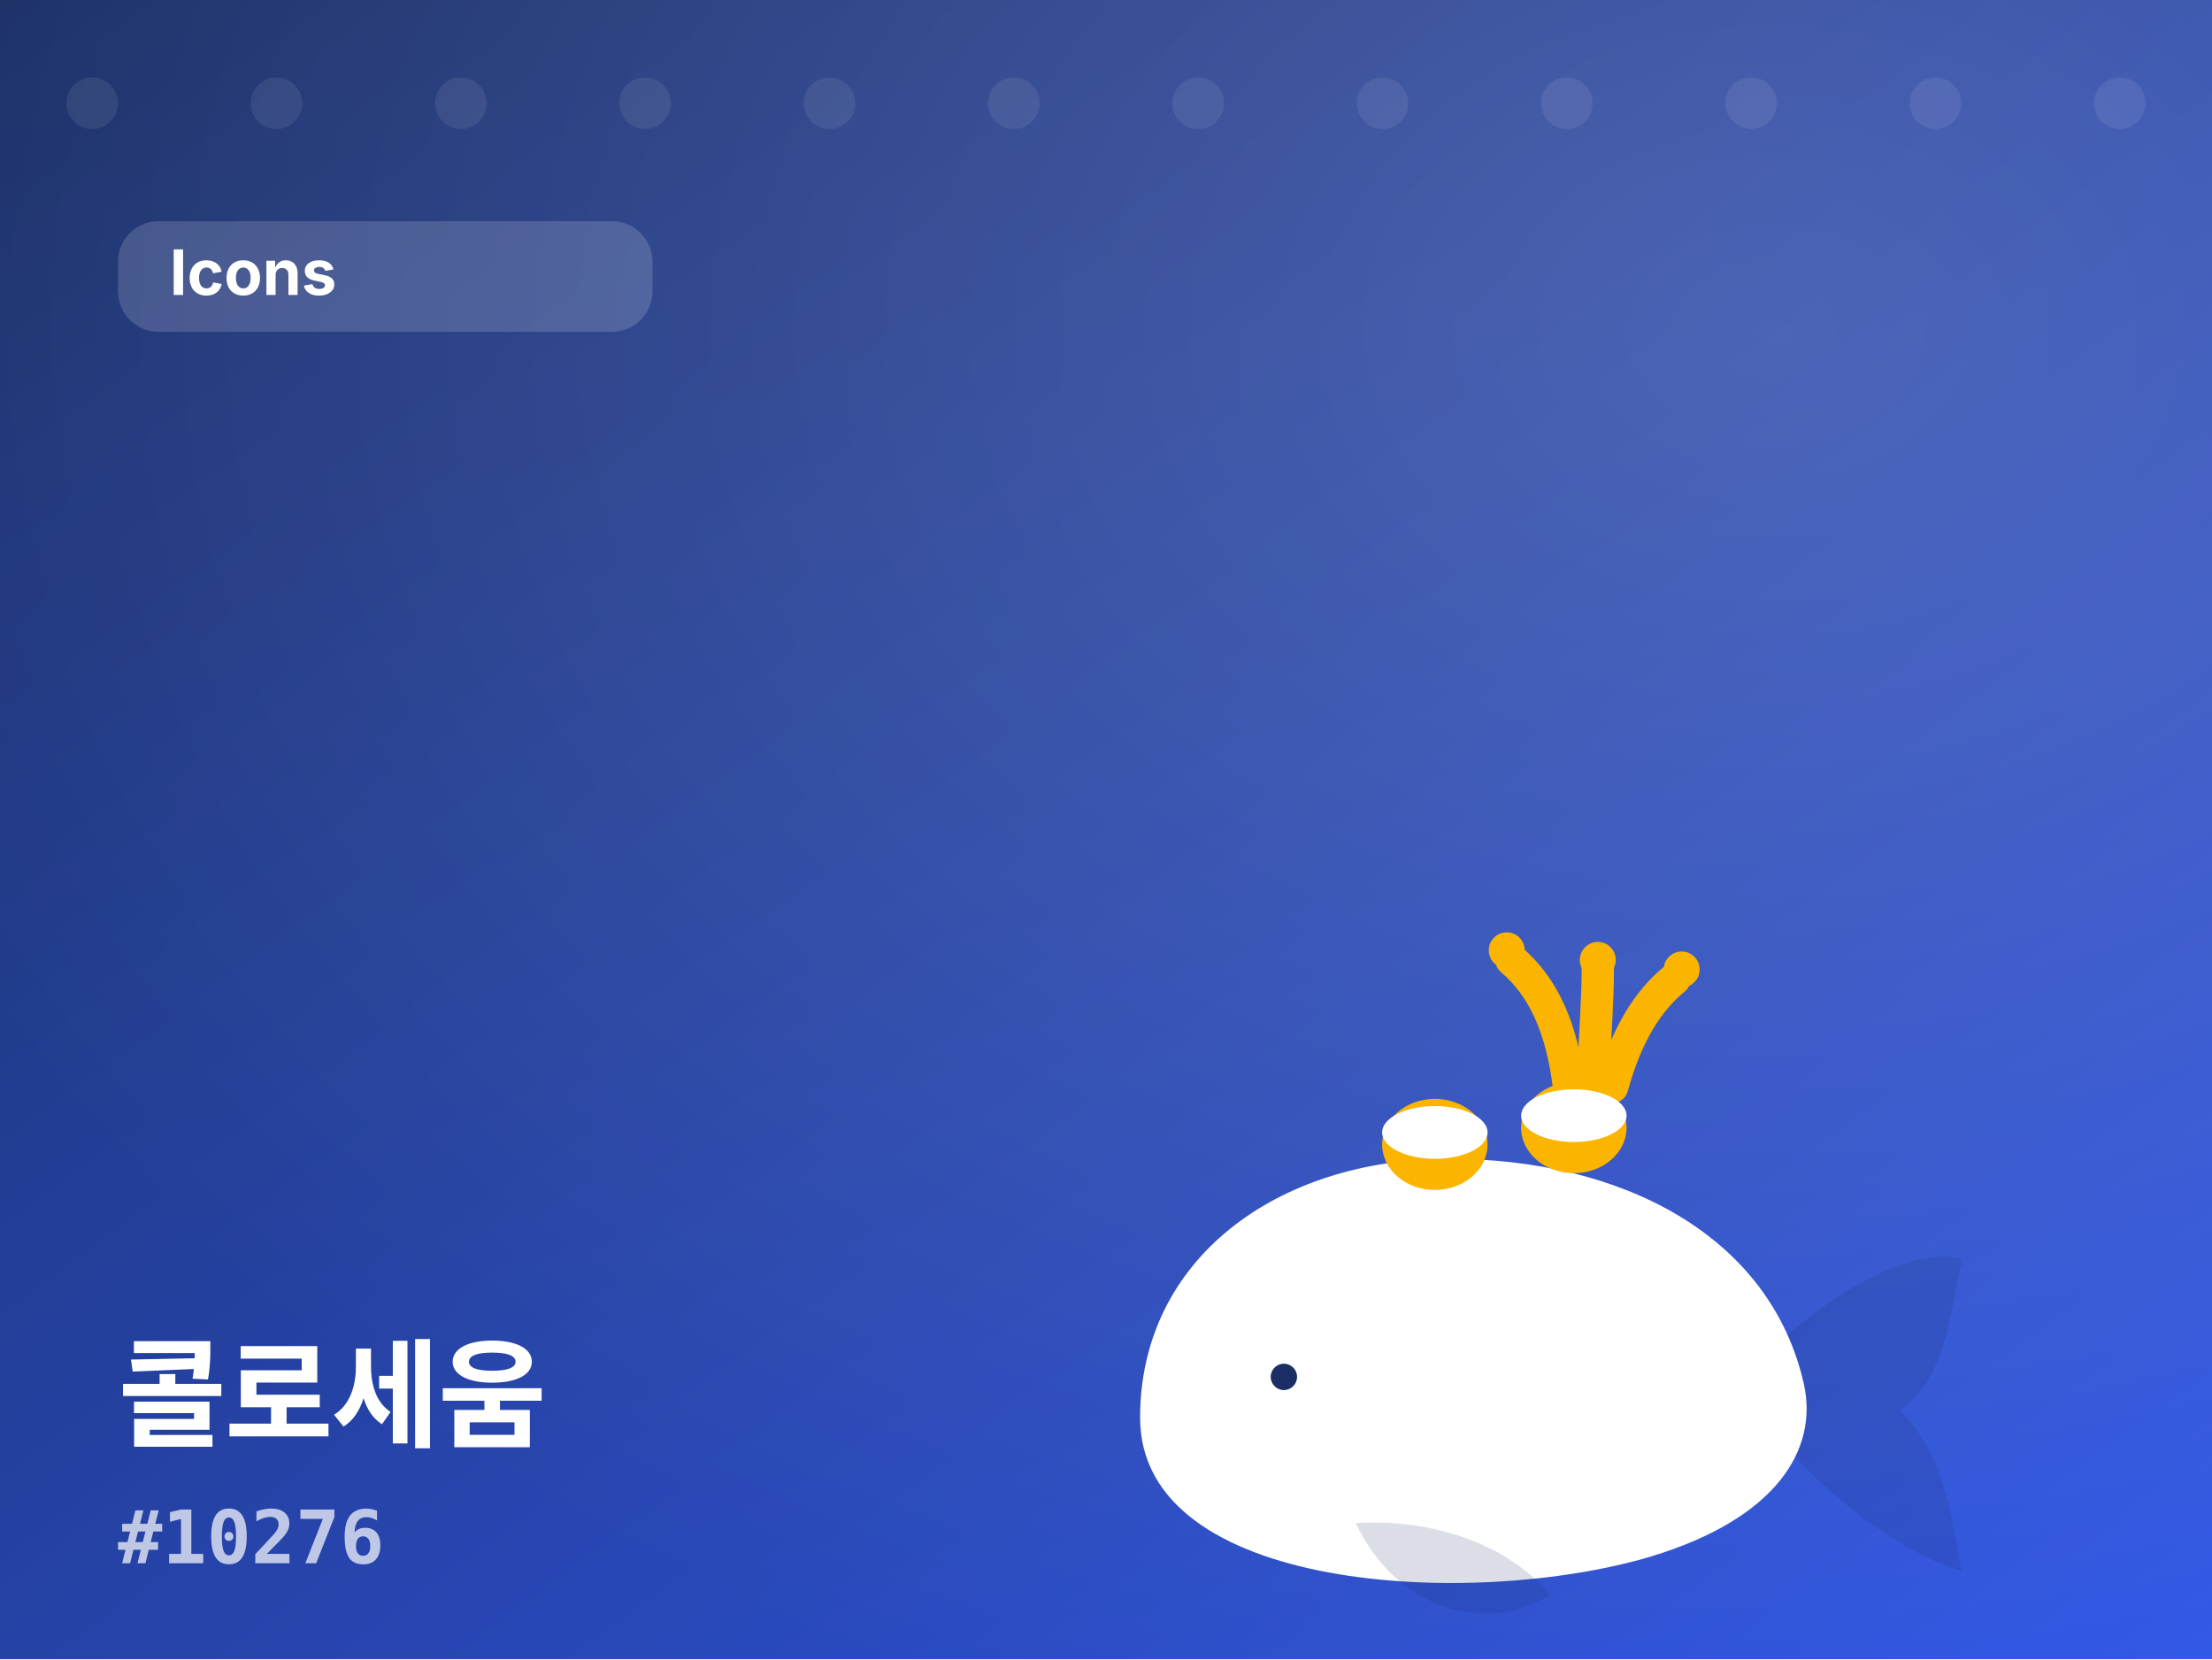
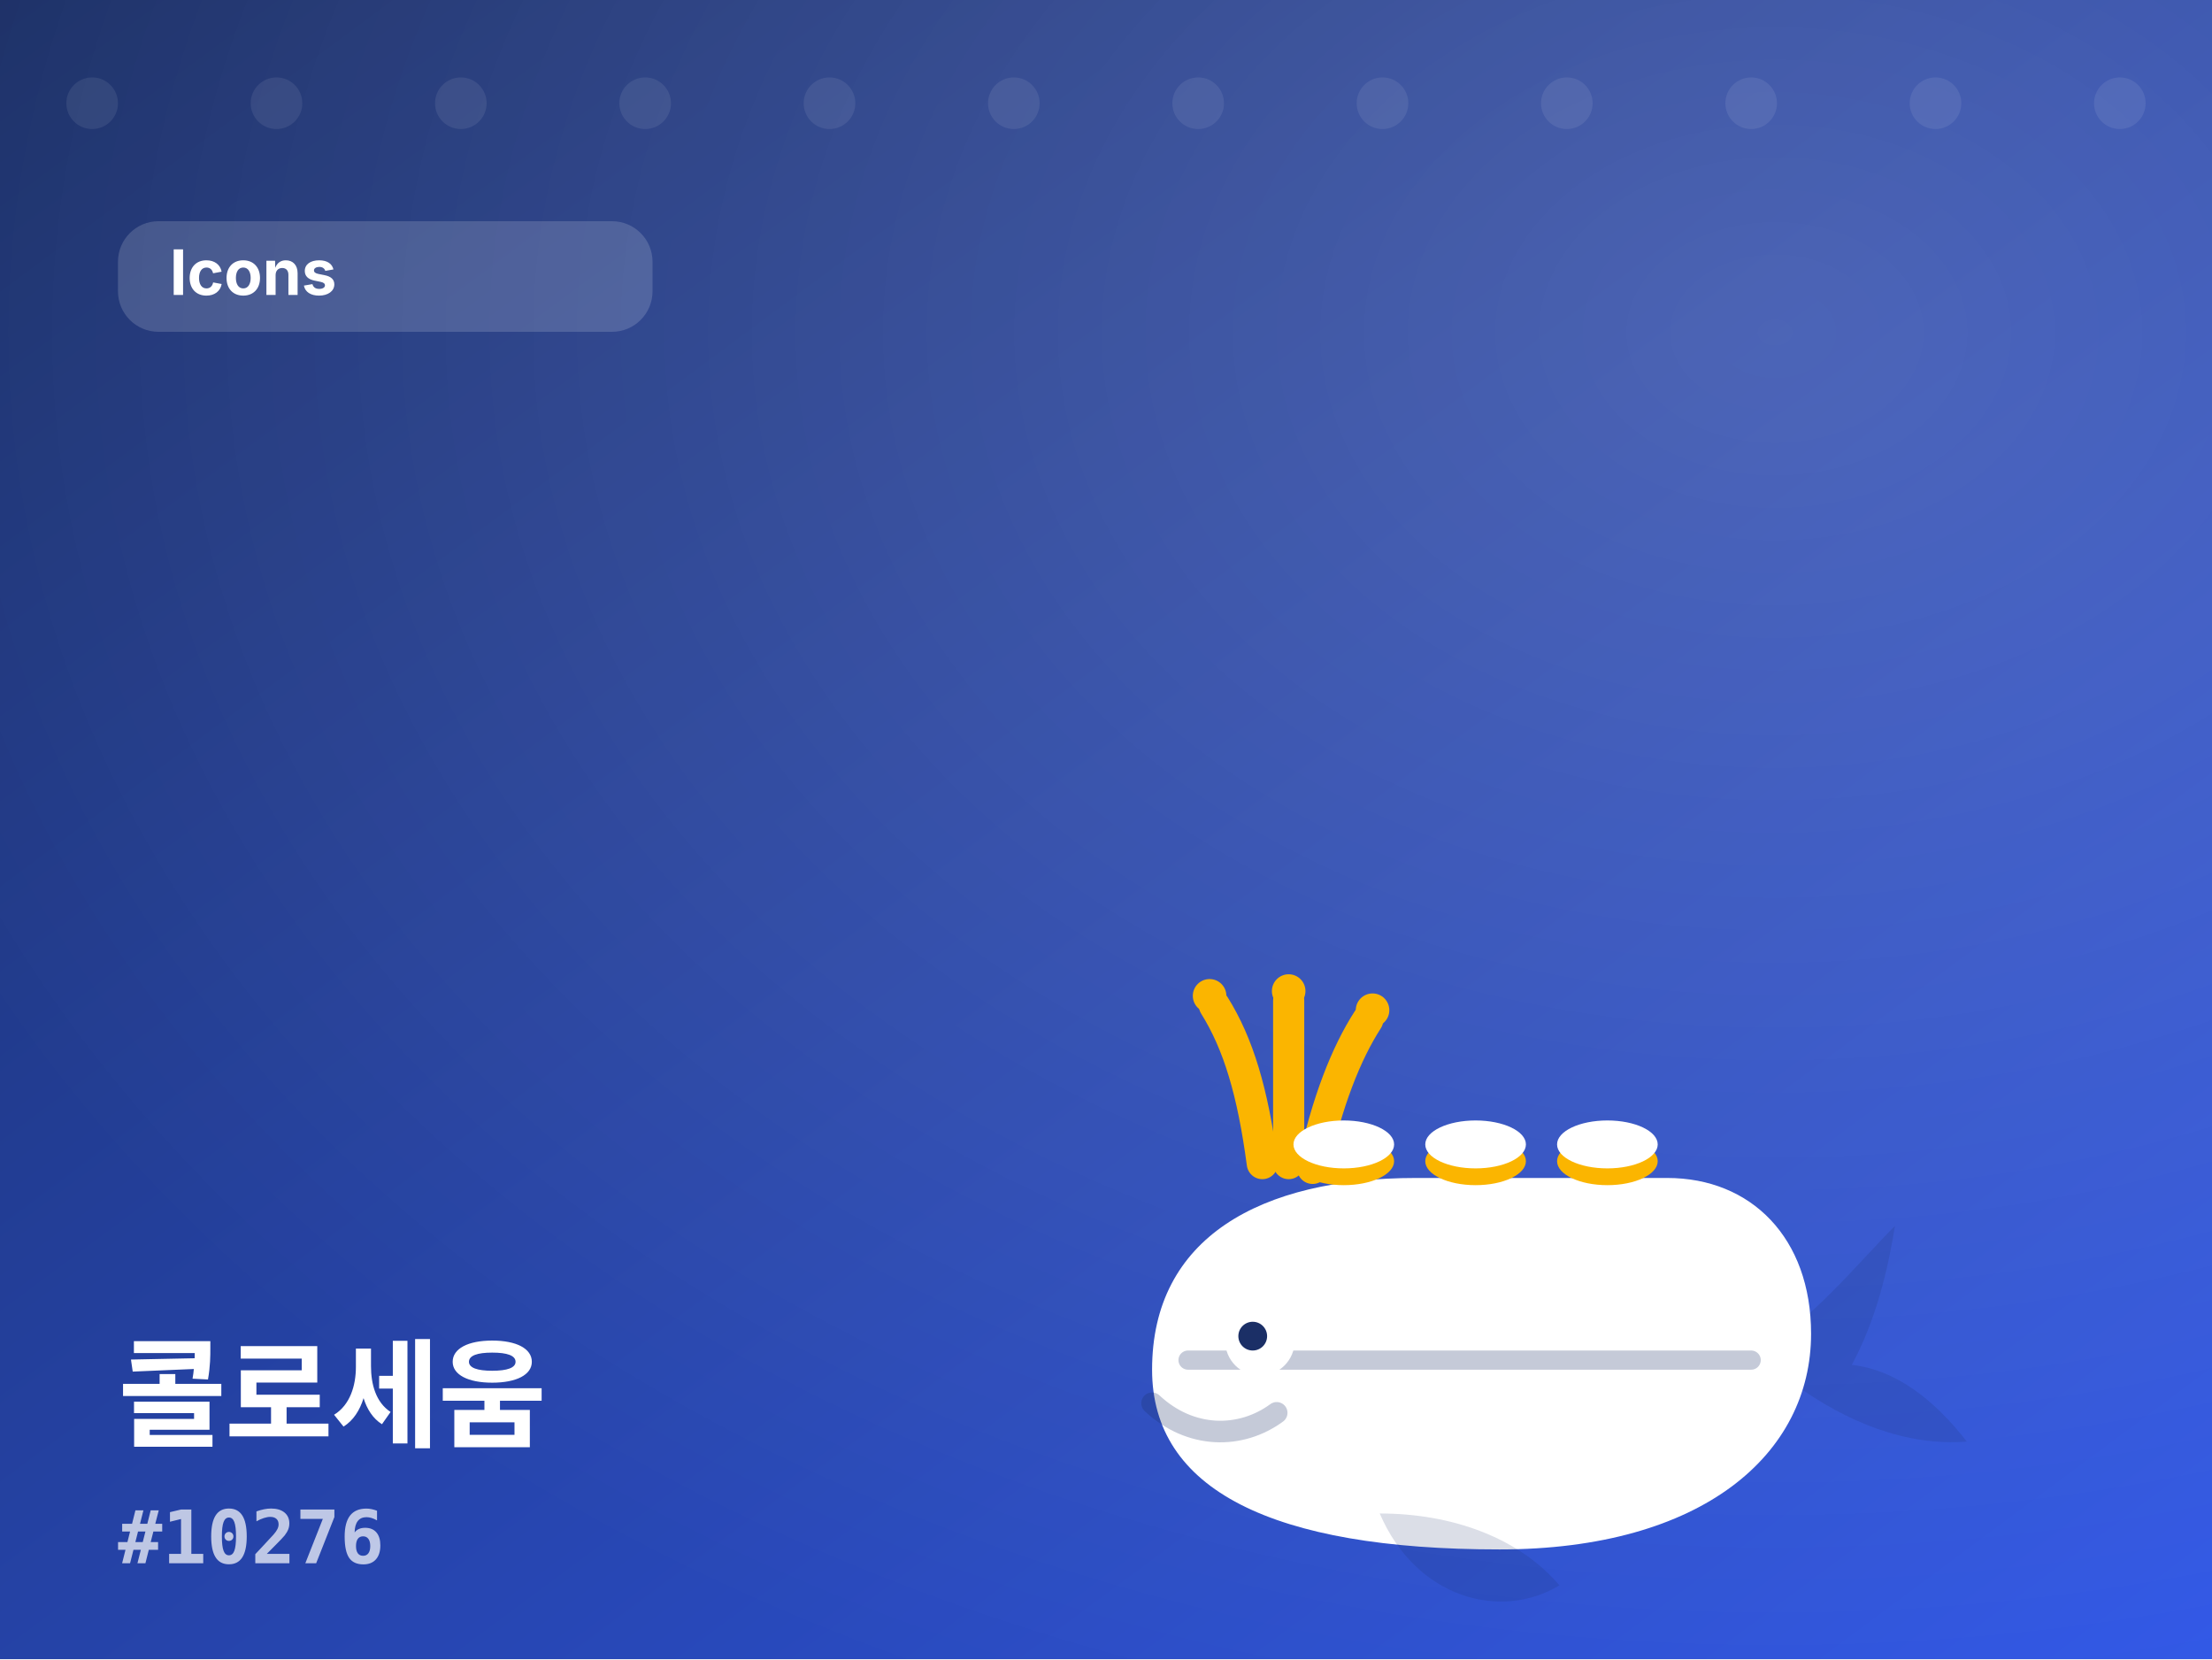
<svg xmlns="http://www.w3.org/2000/svg" viewBox="0 0 1200 900" width="1200" height="900" role="img" aria-label="콜로세움">
  <defs>
    <linearGradient id="bg" x1="0" y1="0" x2="1" y2="1">
      <stop offset="0" stop-color="#1b2f66" />
      <stop offset="1" stop-color="#2f56e6" />
    </linearGradient>
    <radialGradient id="glow" cx="0.8" cy="0.2" r="0.9">
      <stop offset="0" stop-color="#ffffff" stop-opacity="0.18" />
      <stop offset="1" stop-color="#ffffff" stop-opacity="0" />
    </radialGradient>
  </defs>
  <rect width="1200" height="900" fill="url(#bg)" />
  <rect width="1200" height="900" fill="url(#glow)" />
  <circle cx="50" cy="56" r="14" fill="#ffffff" opacity="0.08" />
  <circle cx="150" cy="56" r="14" fill="#ffffff" opacity="0.08" />
  <circle cx="250" cy="56" r="14" fill="#ffffff" opacity="0.08" />
  <circle cx="350" cy="56" r="14" fill="#ffffff" opacity="0.08" />
  <circle cx="450" cy="56" r="14" fill="#ffffff" opacity="0.08" />
  <circle cx="550" cy="56" r="14" fill="#ffffff" opacity="0.08" />
  <circle cx="650" cy="56" r="14" fill="#ffffff" opacity="0.08" />
  <circle cx="750" cy="56" r="14" fill="#ffffff" opacity="0.08" />
  <circle cx="850" cy="56" r="14" fill="#ffffff" opacity="0.08" />
  <circle cx="950" cy="56" r="14" fill="#ffffff" opacity="0.08" />
  <circle cx="1050" cy="56" r="14" fill="#ffffff" opacity="0.08" />
  <circle cx="1150" cy="56" r="14" fill="#ffffff" opacity="0.08" />
  <g transform="translate(560 470) scale(13)">
-     <g stroke="#fbb500" stroke-width="1.35" stroke-linecap="round" fill="none">
-       <path d="M22.4 9.2C22.1 6.7 21.3 5 20 3.9" />
-       <path d="M23.4 8.9C23.5 6.8 23.6 5.5 23.6 4.3" />
-       <path d="M24.2 9.2C24.8 7 25.7 5.6 26.8 4.7" />
+     <path d="M30 20.5C32.5 19 34.5 16.5 36 15C35.6 17.5 35 19.3 34.2 20.8C36 21 37.6 22.2 39 24C36.5 24.2 34 23.2 31.8 21.6C31.2 22 30.6 22.2 30 22Z" fill="rgba(27,47,102,0.16)" />
+     <path d="M5 21C5 15.5 9.5 13 16 13L26.5 13C30 13 32.5 15.5 32.5 19.5C32.5 24.5 28 28.5 19.5 28.5C10 28.5 5 26 5 21Z" fill="#ffffff" />
+     <path d="M14.5 27C16 30.5 19.5 31.5 22 30C20.3 28 17.5 27 14.5 27Z" fill="rgba(27,47,102,0.16)" />
+     <path d="M6.5 20.6H30" stroke="rgba(27,47,102,0.25)" stroke-width="0.8" stroke-linecap="round" />
+     <path d="M5 22.4C6.6 23.9 8.7 23.9 10.2 22.8" stroke="rgba(27,47,102,0.25)" stroke-width="0.9" stroke-linecap="round" fill="none" />
+     <g stroke="#fbb500" stroke-width="1.3" stroke-linecap="round" fill="none">
+       <path d="M9.6 12.4C9.2 9.4 8.6 7.4 7.6 5.8" />
+       <path d="M10.7 12.4C10.7 9.6 10.7 7.4 10.7 5.6" />
+       <path d="M11.7 12.6C12.3 9.8 13.1 7.8 14 6.4" />
    </g>
-     <circle cx="19.8" cy="3.5" r="0.75" fill="#fbb500" />
-     <circle cx="23.6" cy="3.9" r="0.75" fill="#fbb500" />
-     <circle cx="27.1" cy="4.3" r="0.75" fill="#fbb500" />
-     <path d="M30.5 20.5C33.4 17.6 37 15.8 38.8 16.4C38.2 19 38.2 21.2 36.2 22.7C38.2 24.7 38.3 27.2 38.8 29.4C36 28.6 32.6 25.8 30.6 23.2Z" fill="rgba(27,47,102,0.16)" />
-     <path d="M4.5 23C4.5 16.4 10.2 12.2 17.4 12.2C24.6 12.2 30.8 15.4 32.2 21.6C32.8 24.3 31.1 27.2 25.8 28.8C18.4 31 4.5 30.3 4.5 23Z" fill="#ffffff" />
-     <path d="M13.5 27.4C15.2 31 18.9 32.1 21.6 30.4C19.9 28.3 16.7 27.2 13.5 27.4Z" fill="rgba(27,47,102,0.16)" />
-     <ellipse cx="16.8" cy="11.6" rx="2.2" ry="1.9" fill="#fbb500" />
-     <ellipse cx="22.6" cy="10.9" rx="2.2" ry="1.9" fill="#fbb500" />
-     <ellipse cx="16.8" cy="11.1" rx="2.2" ry="1.1" fill="#ffffff" />
-     <ellipse cx="22.6" cy="10.4" rx="2.2" ry="1.1" fill="#ffffff" />
-     <circle cx="10.8" cy="21.6" r="1.45" fill="#ffffff" />
-     <circle cx="10.5" cy="21.3" r="0.55" fill="#1b2f66" />
+     <circle cx="7.4" cy="5.4" r="0.7" fill="#fbb500" />
+     <circle cx="10.7" cy="5.2" r="0.7" fill="#fbb500" />
+     <circle cx="14.2" cy="6" r="0.7" fill="#fbb500" />
+     <ellipse cx="13" cy="12.3" rx="2.1" ry="1" fill="#fbb500" />
+     <ellipse cx="13" cy="11.6" rx="2.1" ry="1" fill="#ffffff" />
+     <ellipse cx="18.5" cy="12.3" rx="2.1" ry="1" fill="#fbb500" />
+     <ellipse cx="18.5" cy="11.6" rx="2.1" ry="1" fill="#ffffff" />
+     <ellipse cx="24" cy="12.3" rx="2.1" ry="1" fill="#fbb500" />
+     <ellipse cx="24" cy="11.6" rx="2.1" ry="1" fill="#ffffff" />
+     <circle cx="9.5" cy="19.8" r="1.45" fill="#ffffff" />
+     <circle cx="9.2" cy="19.6" r="0.6" fill="#1b2f66" />
  </g>
  <g font-family="-apple-system, 'Apple SD Gothic Neo', 'Noto Sans KR', sans-serif">
    <rect x="64" y="120" rx="22" ry="22" width="290" height="60" fill="#ffffff" opacity="0.16" />
    <text x="92" y="160" font-size="34" font-weight="700" fill="#ffffff">Icons</text>
    <text x="64" y="780" font-size="64" font-weight="800" fill="#ffffff" letter-spacing="-1">콜로세움</text>
    <text x="64" y="848" font-size="40" font-weight="700" fill="#ffffff" opacity="0.7" font-family="'SF Mono', ui-monospace, monospace">#10276</text>
  </g>
</svg>
